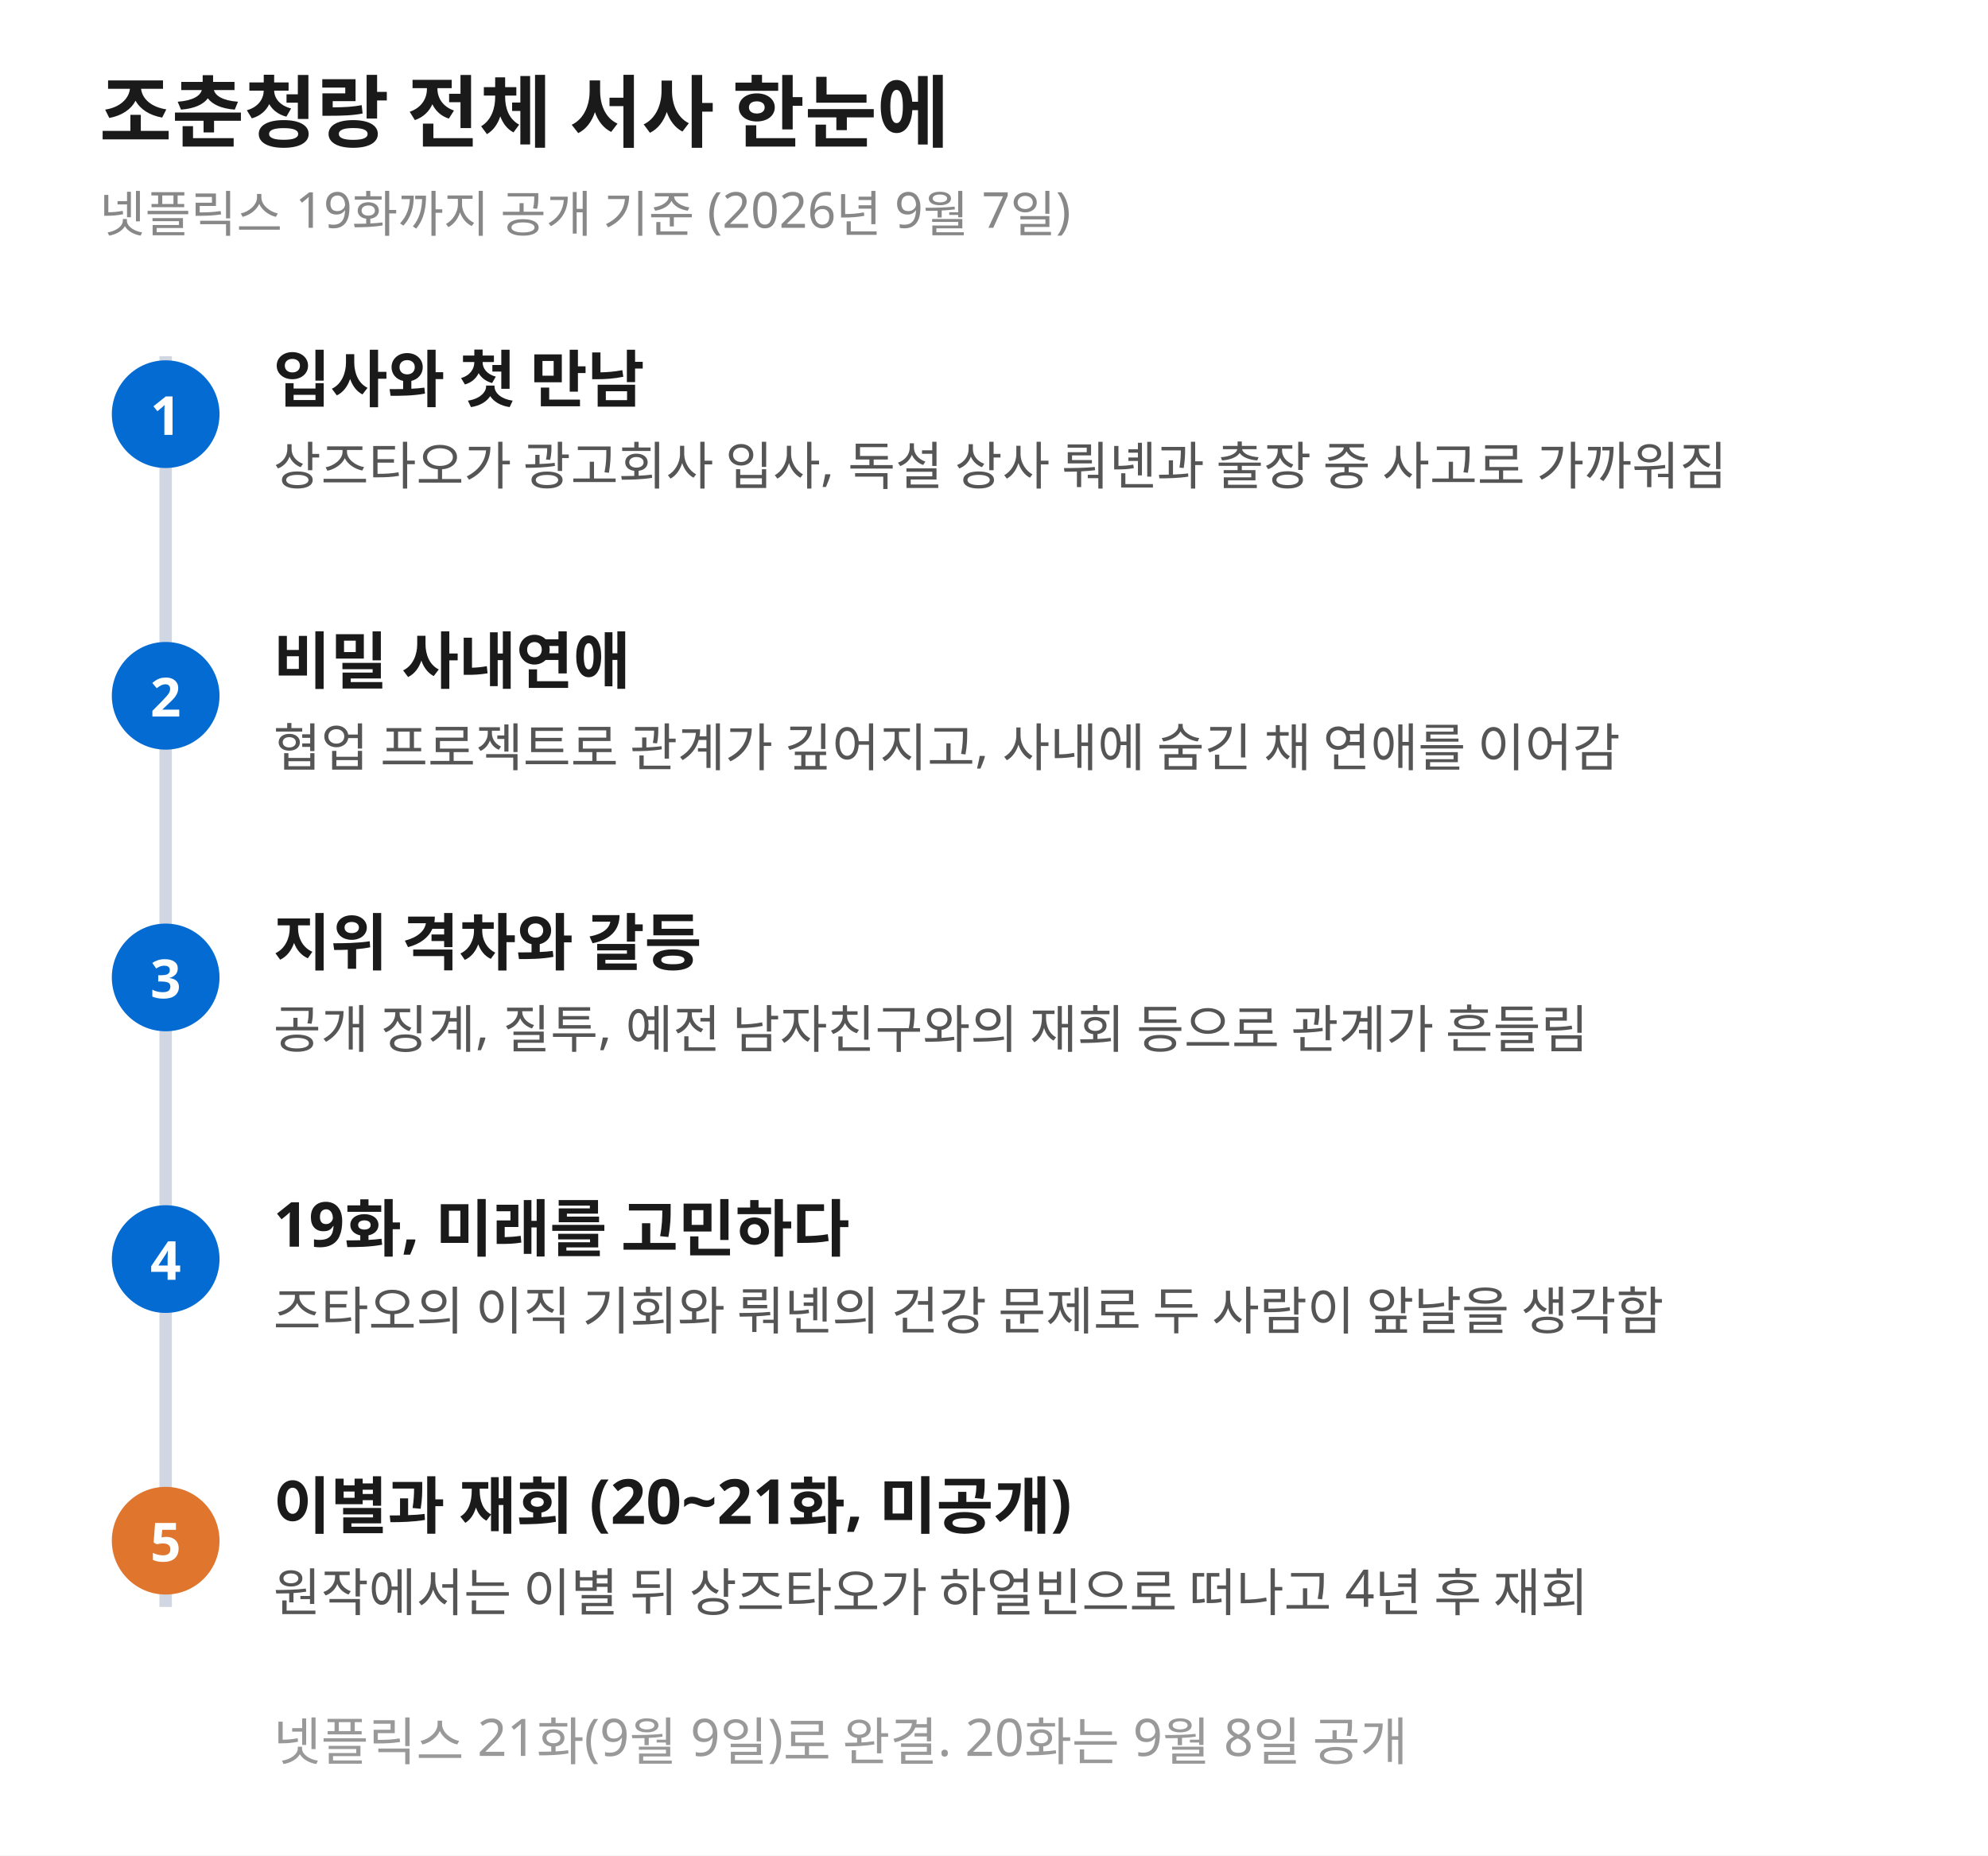
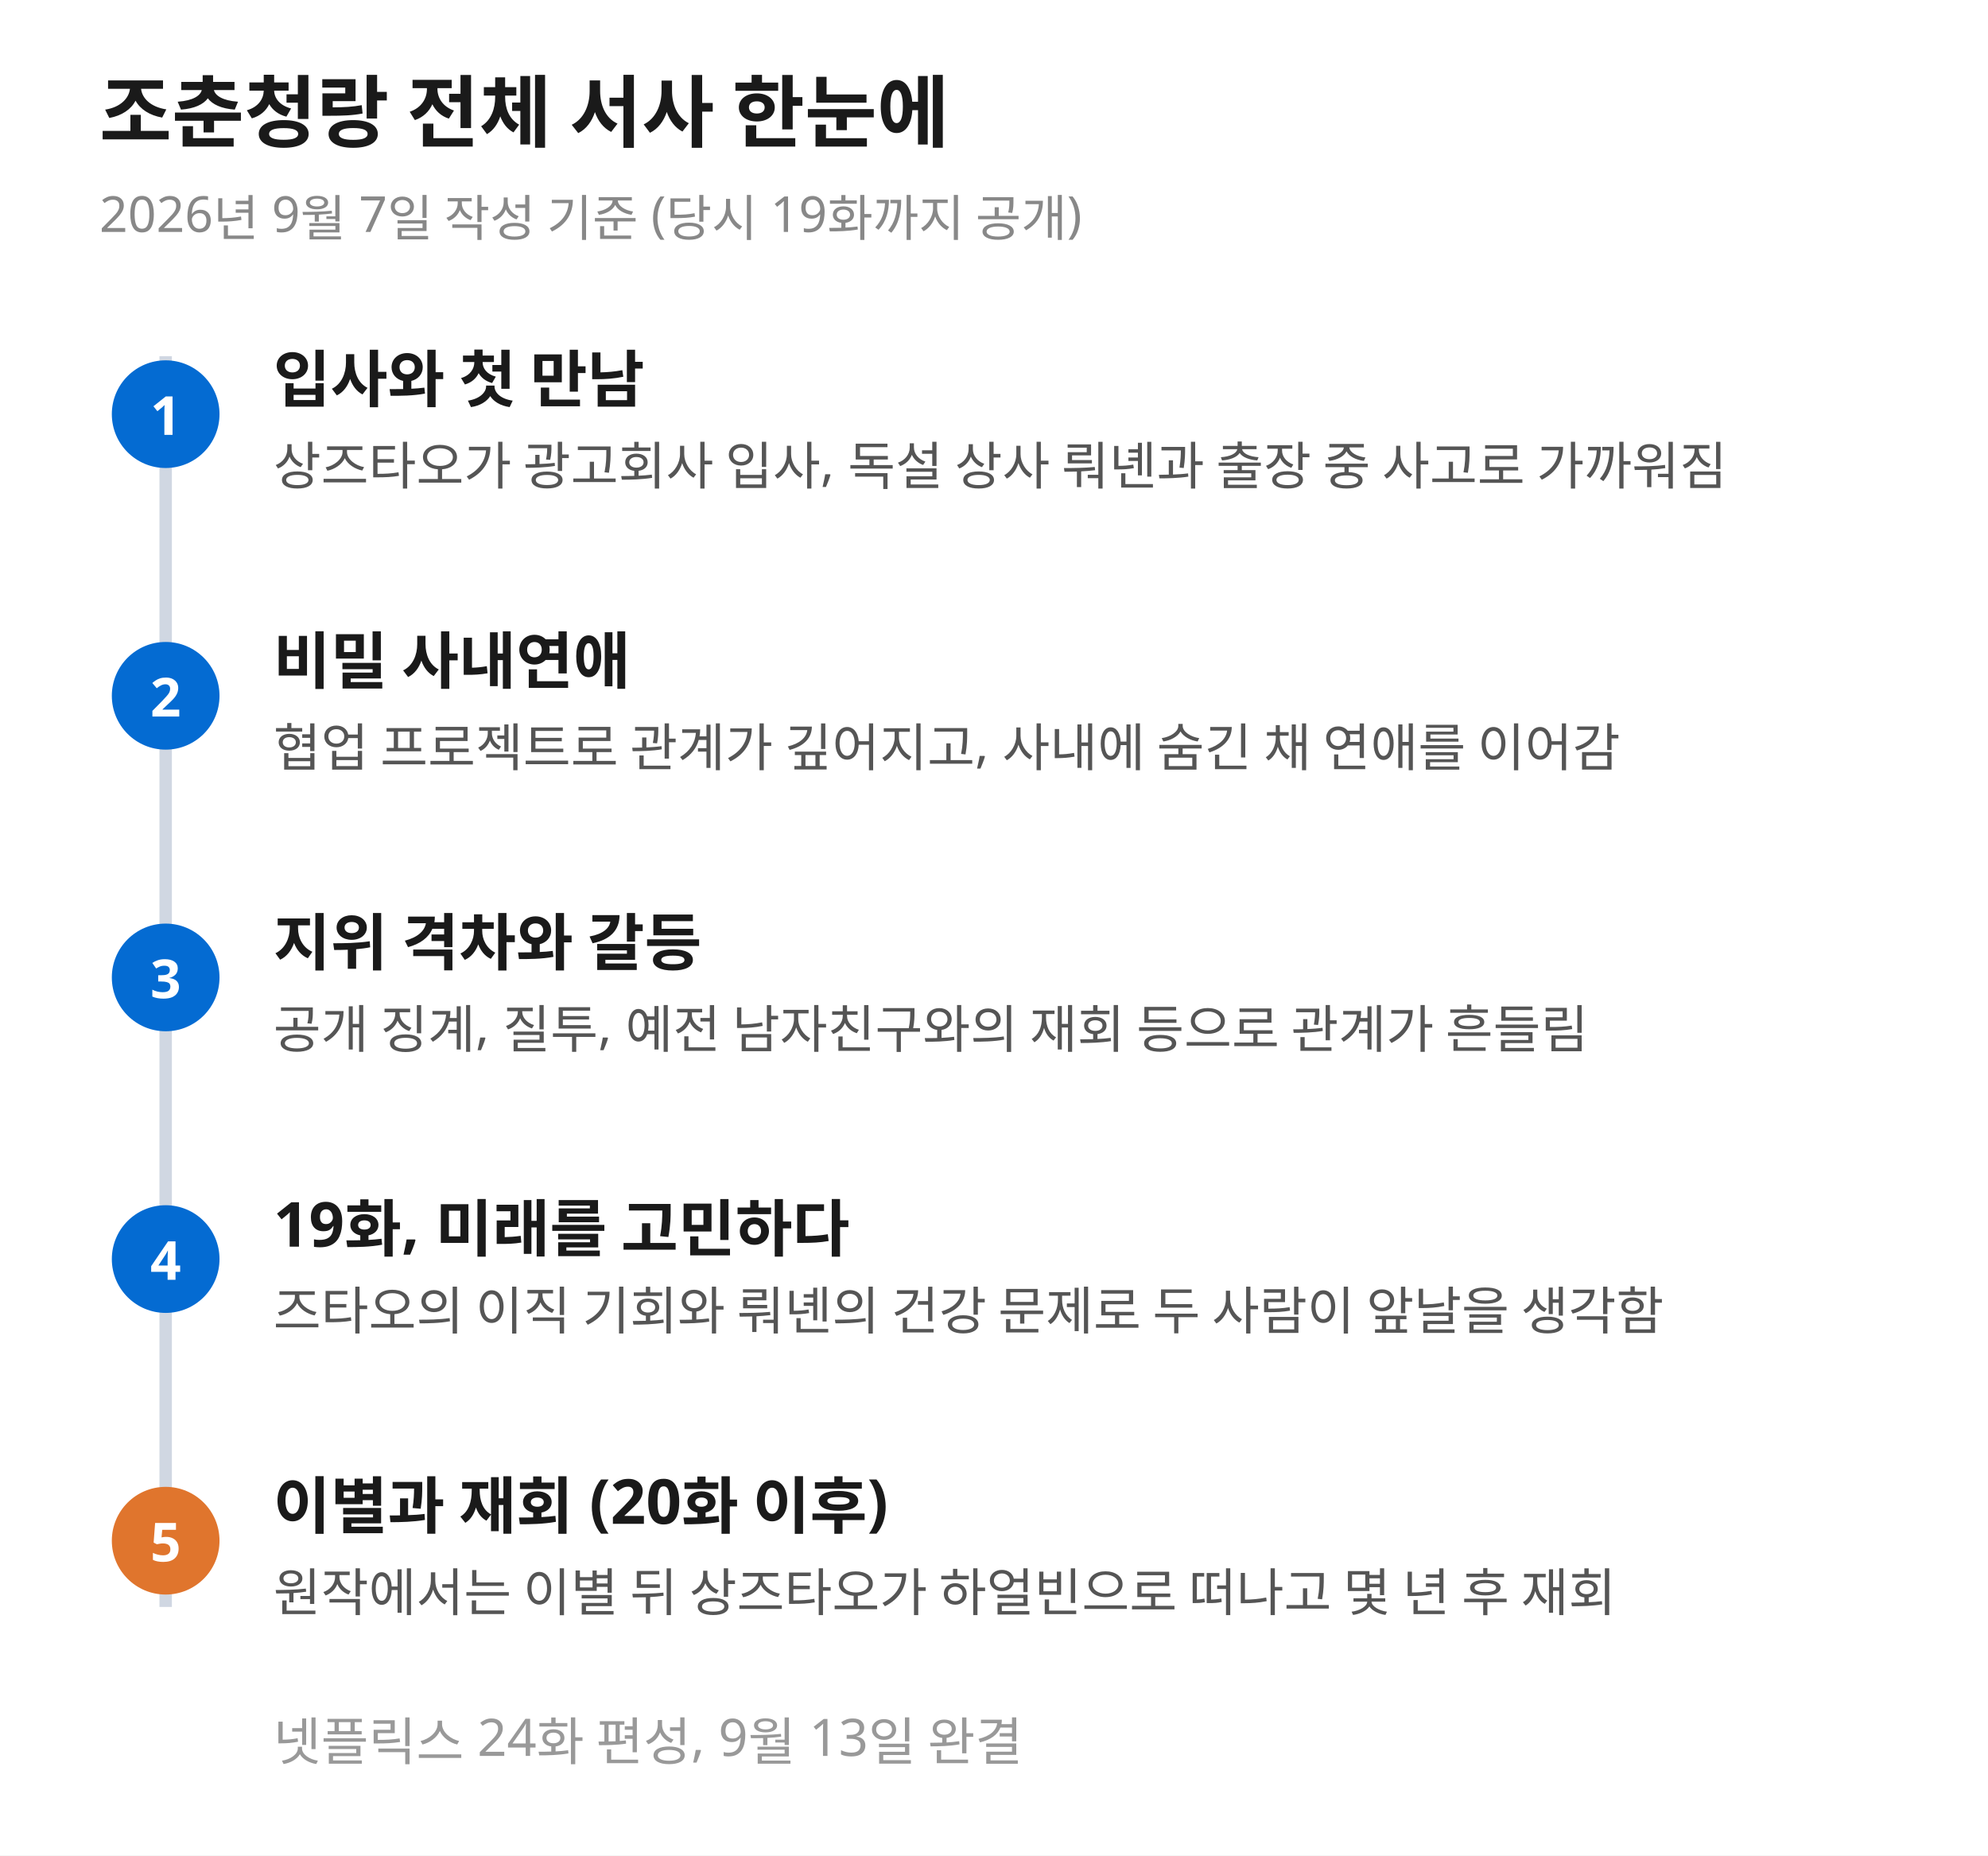
<svg xmlns="http://www.w3.org/2000/svg" viewBox="0 0 480 448" font-family="'Apple SD Gothic Neo','Malgun Gothic',sans-serif">
  <rect width="480" height="448" fill="#ffffff" />
  <text x="24" y="34" font-size="19" font-weight="700" fill="#1a1a1a">조춘청랑 전체 서사 한눈에</text>
-   <text x="24" y="56" font-size="12" fill="#888">넷플릭스 19화까지 공개 기준 (2026년 9월 7일)</text>
+   <text x="24" y="56" font-size="12" fill="#888">2026년 9월 7일 작성 기준 (당시 19화까지 공개)</text>
  <line x1="40" y1="86" x2="40" y2="388" stroke="#d0d7e2" stroke-width="3" />
  <circle cx="40" cy="100" r="13" fill="#046bd2" />
  <text x="40" y="105" font-size="13" font-weight="700" fill="#fff" text-anchor="middle">1</text>
  <text x="66" y="97" font-size="15" font-weight="700" fill="#1a1a1a">입사와 첫 만남</text>
  <text x="66" y="117" font-size="12.5" fill="#555">상즈타오가 광고회사 입사, 독설 상사 뤄녠과 출장 중 사고로 가까워짐</text>
  <circle cx="40" cy="168" r="13" fill="#046bd2" />
  <text x="40" y="173" font-size="13" font-weight="700" fill="#fff" text-anchor="middle">2</text>
  <text x="66" y="165" font-size="15" font-weight="700" fill="#1a1a1a">비밀 사내연애</text>
  <text x="66" y="185" font-size="12.5" fill="#555">협업 프로젝트로 관계가 깊어지고, 사내에 숨긴 채 연애를 이어감</text>
  <circle cx="40" cy="236" r="13" fill="#046bd2" />
  <text x="40" y="241" font-size="13" font-weight="700" fill="#fff" text-anchor="middle">3</text>
  <text x="66" y="233" font-size="15" font-weight="700" fill="#1a1a1a">지위 격차와 갈등</text>
  <text x="66" y="253" font-size="12.5" fill="#555">공개 징계, 질투, 예전 남자친구와의 재회 등으로 관계가 흔들림</text>
  <circle cx="40" cy="304" r="13" fill="#046bd2" />
  <text x="40" y="309" font-size="13" font-weight="700" fill="#fff" text-anchor="middle">4</text>
  <text x="66" y="301" font-size="15" font-weight="700" fill="#1a1a1a">19화, 미래를 고민하다</text>
  <text x="66" y="321" font-size="12.5" fill="#555">즈타오의 이직 기회와 뤄녠의 건강 문제로 두 사람이 앞날을 생각함</text>
  <circle cx="40" cy="372" r="13" fill="#e0752d" />
  <text x="40" y="377" font-size="13" font-weight="700" fill="#fff" text-anchor="middle">5</text>
-   <text x="66" y="369" font-size="15" font-weight="700" fill="#1a1a1a">이별과 재회 (20~21화, 미공개)</text>
-   <text x="66" y="389" font-size="12.5" fill="#555">원작에서는 이별 뒤 상즈타오가 하얼빈으로 떠나고 4년 후 재회</text>
-   <text x="66" y="425" font-size="12.5" fill="#999">넷플릭스 21화(9월 9일)로 완결. 20화는 9월 8일 공개</text>
+   <text x="66" y="369" font-size="15" font-weight="700" fill="#1a1a1a">이별과 재회 (20화 이후)</text>
+   <text x="66" y="389" font-size="12.5" fill="#555">원작에서는 이별 뒤 상즈타오가 하얼빈으로 떠나고 몇 년 후 재회</text>
+   <text x="66" y="425" font-size="12.5" fill="#999">넷플릭스 24화 편성, 9월 13일 완결</text>
</svg>
